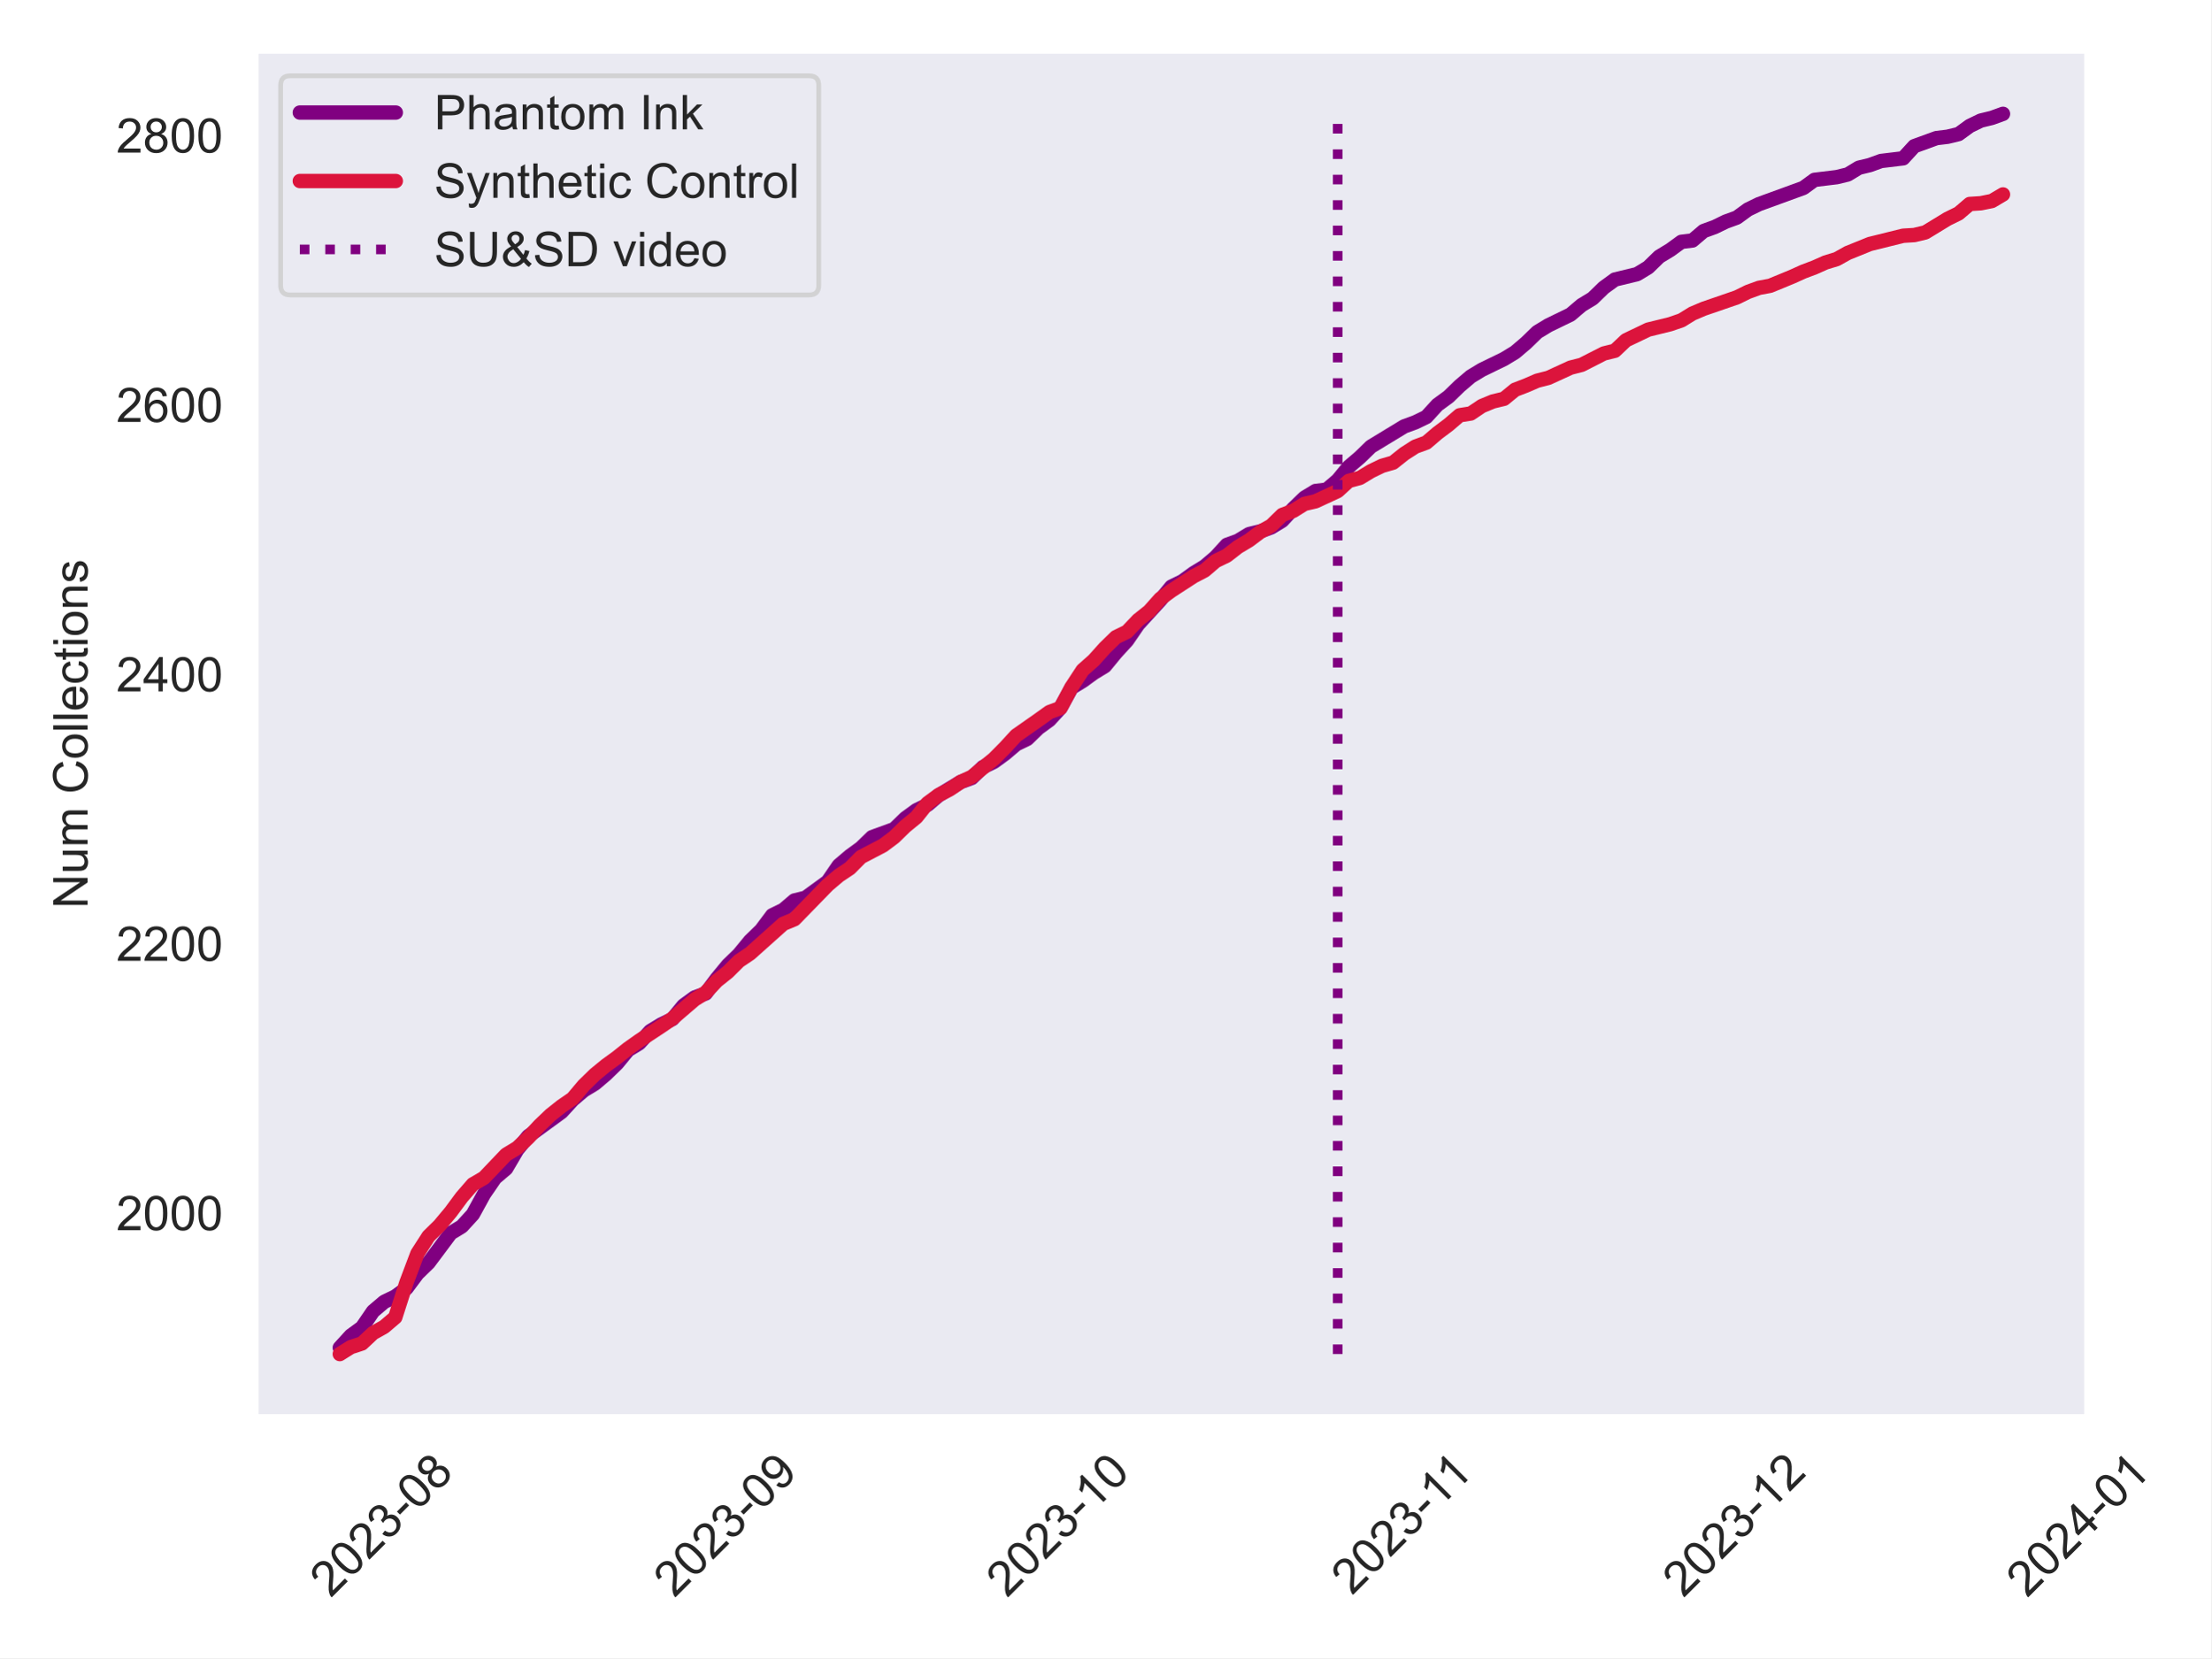
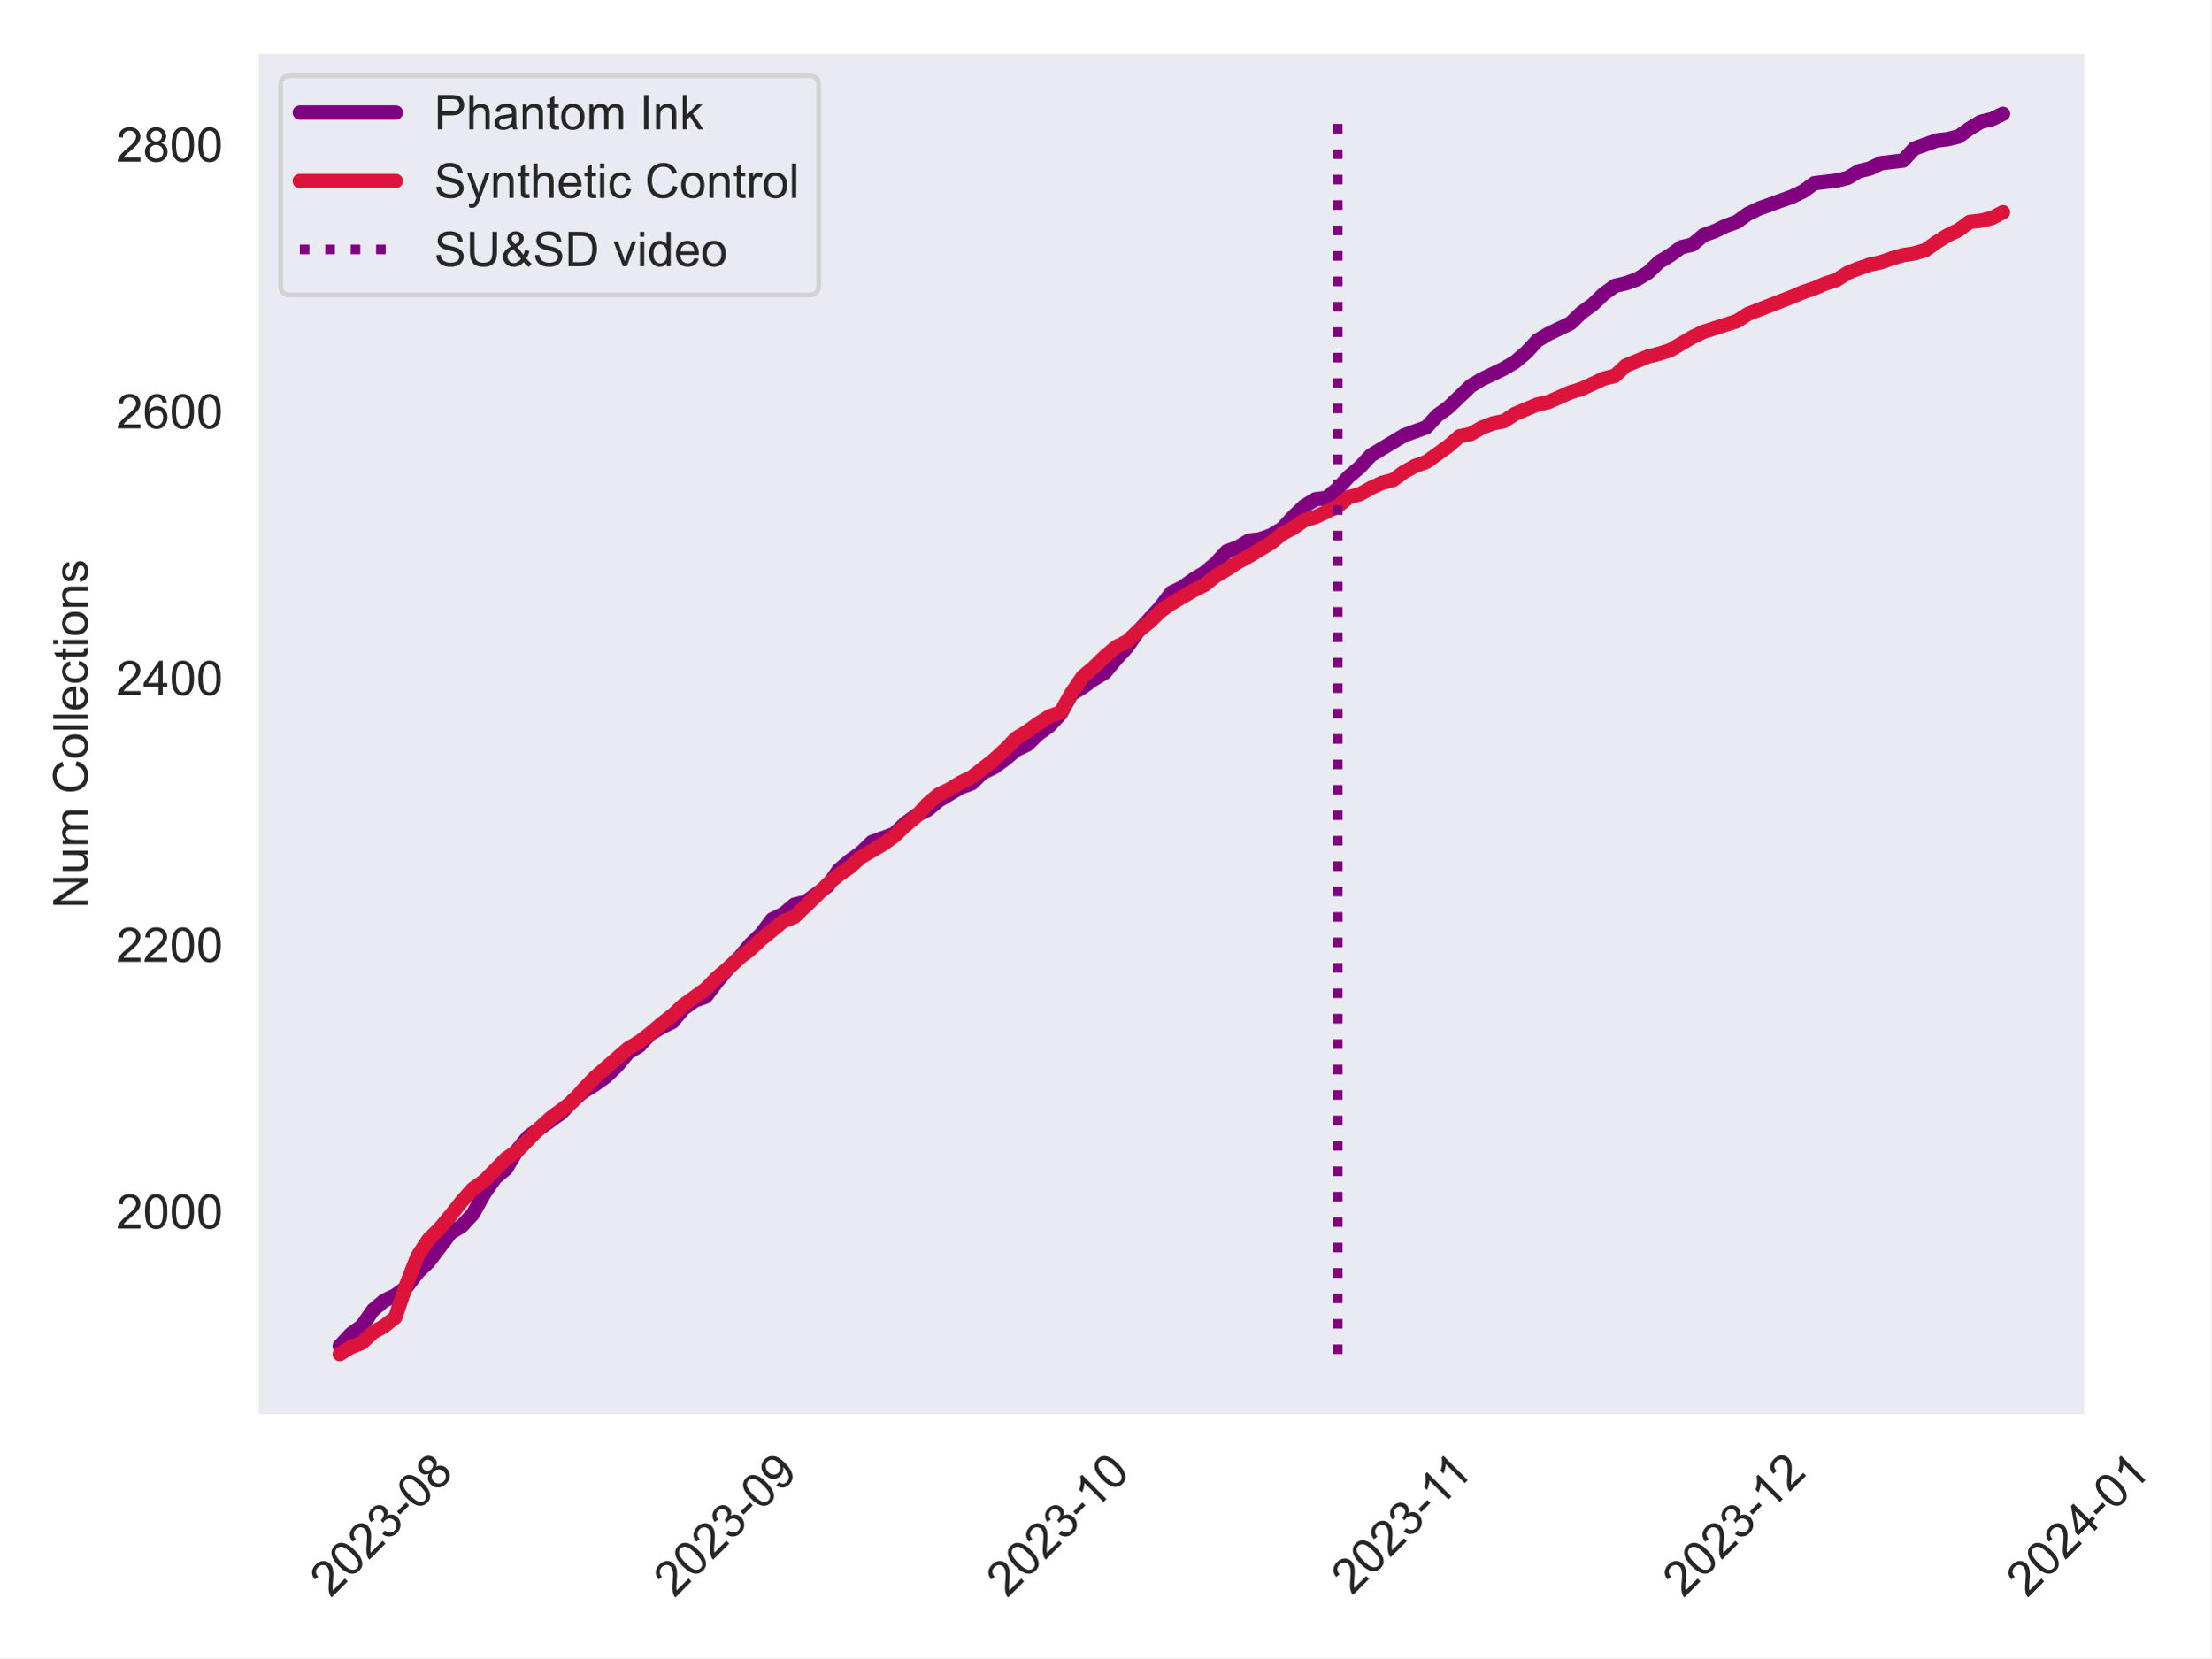
<svg xmlns="http://www.w3.org/2000/svg" xmlns:xlink="http://www.w3.org/1999/xlink" width="460.8pt" height="345.6pt" viewBox="0 0 460.8 345.6" version="1.1">
  <defs>
    <style type="text/css">*{stroke-linejoin: round; stroke-linecap: butt}</style>
  </defs>
  <g id="figure_1">
    <g id="patch_1">
      <path d="M 0 345.6  L 460.8 345.6  L 460.8 0  L 0 0  z " style="fill: #ffffff" />
    </g>
    <g id="axes_1">
      <g id="patch_2">
        <path d="M 53.48 295.153  L 434.759 295.153  L 434.759 10.8  L 53.48 10.8  z " style="fill: #eaeaf2" />
      </g>
      <g id="matplotlib.axis_1">
        <g id="xtick_1">
          <g id="text_1">
            <g style="fill: #262626" transform="translate(68.90819 333.1617) rotate(-45) scale(0.1 -0.1)">
              <defs>
                <path id="ArialMT-32" d="M 3222 541  L 3222 0  L 194 0  Q 188 203 259 391  Q 375 700 629 1000  Q 884 1300 1366 1694  Q 2113 2306 2375 2664  Q 2638 3022 2638 3341  Q 2638 3675 2398 3904  Q 2159 4134 1775 4134  Q 1369 4134 1125 3890  Q 881 3647 878 3216  L 300 3275  Q 359 3922 746 4261  Q 1134 4600 1788 4600  Q 2447 4600 2831 4234  Q 3216 3869 3216 3328  Q 3216 3053 3103 2787  Q 2991 2522 2730 2228  Q 2469 1934 1863 1422  Q 1356 997 1212 845  Q 1069 694 975 541  L 3222 541  z " transform="scale(0.015625)" />
                <path id="ArialMT-30" d="M 266 2259  Q 266 3072 433 3567  Q 600 4063 929 4331  Q 1259 4600 1759 4600  Q 2128 4600 2406 4451  Q 2684 4303 2865 4023  Q 3047 3744 3150 3342  Q 3253 2941 3253 2259  Q 3253 1453 3087 958  Q 2922 463 2592 192  Q 2263 -78 1759 -78  Q 1097 -78 719 397  Q 266 969 266 2259  z M 844 2259  Q 844 1131 1108 757  Q 1372 384 1759 384  Q 2147 384 2411 759  Q 2675 1134 2675 2259  Q 2675 3391 2411 3762  Q 2147 4134 1753 4134  Q 1366 4134 1134 3806  Q 844 3388 844 2259  z " transform="scale(0.015625)" />
                <path id="ArialMT-33" d="M 269 1209  L 831 1284  Q 928 806 1161 595  Q 1394 384 1728 384  Q 2125 384 2398 659  Q 2672 934 2672 1341  Q 2672 1728 2419 1979  Q 2166 2231 1775 2231  Q 1616 2231 1378 2169  L 1441 2663  Q 1497 2656 1531 2656  Q 1891 2656 2178 2843  Q 2466 3031 2466 3422  Q 2466 3731 2256 3934  Q 2047 4138 1716 4138  Q 1388 4138 1169 3931  Q 950 3725 888 3313  L 325 3413  Q 428 3978 793 4289  Q 1159 4600 1703 4600  Q 2078 4600 2393 4439  Q 2709 4278 2876 4000  Q 3044 3722 3044 3409  Q 3044 3113 2884 2869  Q 2725 2625 2413 2481  Q 2819 2388 3044 2092  Q 3269 1797 3269 1353  Q 3269 753 2831 336  Q 2394 -81 1725 -81  Q 1122 -81 723 278  Q 325 638 269 1209  z " transform="scale(0.015625)" />
                <path id="ArialMT-2d" d="M 203 1375  L 203 1941  L 1931 1941  L 1931 1375  L 203 1375  z " transform="scale(0.015625)" />
                <path id="ArialMT-38" d="M 1131 2484  Q 781 2613 612 2850  Q 444 3088 444 3419  Q 444 3919 803 4259  Q 1163 4600 1759 4600  Q 2359 4600 2725 4251  Q 3091 3903 3091 3403  Q 3091 3084 2923 2848  Q 2756 2613 2416 2484  Q 2838 2347 3058 2040  Q 3278 1734 3278 1309  Q 3278 722 2862 322  Q 2447 -78 1769 -78  Q 1091 -78 675 323  Q 259 725 259 1325  Q 259 1772 486 2073  Q 713 2375 1131 2484  z M 1019 3438  Q 1019 3113 1228 2906  Q 1438 2700 1772 2700  Q 2097 2700 2305 2904  Q 2513 3109 2513 3406  Q 2513 3716 2298 3927  Q 2084 4138 1766 4138  Q 1444 4138 1231 3931  Q 1019 3725 1019 3438  z M 838 1322  Q 838 1081 952 856  Q 1066 631 1291 507  Q 1516 384 1775 384  Q 2178 384 2440 643  Q 2703 903 2703 1303  Q 2703 1709 2433 1975  Q 2163 2241 1756 2241  Q 1359 2241 1098 1978  Q 838 1716 838 1322  z " transform="scale(0.015625)" />
              </defs>
              <use xlink:href="#ArialMT-32" />
              <use xlink:href="#ArialMT-30" x="55.615" />
              <use xlink:href="#ArialMT-32" x="111.23" />
              <use xlink:href="#ArialMT-33" x="166.846" />
              <use xlink:href="#ArialMT-2d" x="222.461" />
              <use xlink:href="#ArialMT-30" x="255.762" />
              <use xlink:href="#ArialMT-38" x="311.377" />
            </g>
          </g>
        </g>
        <g id="xtick_2">
          <g id="text_2">
            <g style="fill: #262626" transform="translate(140.5424 333.1617) rotate(-45) scale(0.1 -0.1)">
              <defs>
                <path id="ArialMT-39" d="M 350 1059  L 891 1109  Q 959 728 1153 556  Q 1347 384 1650 384  Q 1909 384 2104 503  Q 2300 622 2425 820  Q 2550 1019 2634 1356  Q 2719 1694 2719 2044  Q 2719 2081 2716 2156  Q 2547 1888 2255 1720  Q 1963 1553 1622 1553  Q 1053 1553 659 1965  Q 266 2378 266 3053  Q 266 3750 677 4175  Q 1088 4600 1706 4600  Q 2153 4600 2523 4359  Q 2894 4119 3086 3673  Q 3278 3228 3278 2384  Q 3278 1506 3087 986  Q 2897 466 2520 194  Q 2144 -78 1638 -78  Q 1100 -78 759 220  Q 419 519 350 1059  z M 2653 3081  Q 2653 3566 2395 3850  Q 2138 4134 1775 4134  Q 1400 4134 1122 3828  Q 844 3522 844 3034  Q 844 2597 1108 2323  Q 1372 2050 1759 2050  Q 2150 2050 2401 2323  Q 2653 2597 2653 3081  z " transform="scale(0.015625)" />
              </defs>
              <use xlink:href="#ArialMT-32" />
              <use xlink:href="#ArialMT-30" x="55.615" />
              <use xlink:href="#ArialMT-32" x="111.23" />
              <use xlink:href="#ArialMT-33" x="166.846" />
              <use xlink:href="#ArialMT-2d" x="222.461" />
              <use xlink:href="#ArialMT-30" x="255.762" />
              <use xlink:href="#ArialMT-39" x="311.377" />
            </g>
          </g>
        </g>
        <g id="xtick_3">
          <g id="text_3">
            <g style="fill: #262626" transform="translate(209.8657 333.1617) rotate(-45) scale(0.1 -0.1)">
              <defs>
                <path id="ArialMT-31" d="M 2384 0  L 1822 0  L 1822 3584  Q 1619 3391 1289 3197  Q 959 3003 697 2906  L 697 3450  Q 1169 3672 1522 3987  Q 1875 4303 2022 4600  L 2384 4600  L 2384 0  z " transform="scale(0.015625)" />
              </defs>
              <use xlink:href="#ArialMT-32" />
              <use xlink:href="#ArialMT-30" x="55.615" />
              <use xlink:href="#ArialMT-32" x="111.23" />
              <use xlink:href="#ArialMT-33" x="166.846" />
              <use xlink:href="#ArialMT-2d" x="222.461" />
              <use xlink:href="#ArialMT-31" x="255.762" />
              <use xlink:href="#ArialMT-30" x="311.377" />
            </g>
          </g>
        </g>
        <g id="xtick_4">
          <g id="text_4">
            <g style="fill: #262626" transform="translate(281.7607 332.6402) rotate(-45) scale(0.1 -0.1)">
              <use xlink:href="#ArialMT-32" />
              <use xlink:href="#ArialMT-30" x="55.615" />
              <use xlink:href="#ArialMT-32" x="111.23" />
              <use xlink:href="#ArialMT-33" x="166.846" />
              <use xlink:href="#ArialMT-2d" x="222.461" />
              <use xlink:href="#ArialMT-31" x="255.762" />
              <use xlink:href="#ArialMT-31" x="304.002" />
            </g>
          </g>
        </g>
        <g id="xtick_5">
          <g id="text_5">
            <g style="fill: #262626" transform="translate(350.8233 333.1617) rotate(-45) scale(0.1 -0.1)">
              <use xlink:href="#ArialMT-32" />
              <use xlink:href="#ArialMT-30" x="55.615" />
              <use xlink:href="#ArialMT-32" x="111.23" />
              <use xlink:href="#ArialMT-33" x="166.846" />
              <use xlink:href="#ArialMT-2d" x="222.461" />
              <use xlink:href="#ArialMT-31" x="255.762" />
              <use xlink:href="#ArialMT-32" x="311.377" />
            </g>
          </g>
        </g>
        <g id="xtick_6">
          <g id="text_6">
            <g style="fill: #262626" transform="translate(422.4575 333.1617) rotate(-45) scale(0.1 -0.1)">
              <defs>
                <path id="ArialMT-34" d="M 2069 0  L 2069 1097  L 81 1097  L 81 1613  L 2172 4581  L 2631 4581  L 2631 1613  L 3250 1613  L 3250 1097  L 2631 1097  L 2631 0  L 2069 0  z M 2069 1613  L 2069 3678  L 634 1613  L 2069 1613  z " transform="scale(0.015625)" />
              </defs>
              <use xlink:href="#ArialMT-32" />
              <use xlink:href="#ArialMT-30" x="55.615" />
              <use xlink:href="#ArialMT-32" x="111.23" />
              <use xlink:href="#ArialMT-34" x="166.846" />
              <use xlink:href="#ArialMT-2d" x="222.461" />
              <use xlink:href="#ArialMT-30" x="255.762" />
              <use xlink:href="#ArialMT-31" x="311.377" />
            </g>
          </g>
        </g>
      </g>
      <g id="matplotlib.axis_2">
        <g id="ytick_1">
          <g id="text_7">
-             <g style="fill: #262626" transform="translate(24.23625 256.4083) scale(0.1 -0.1)">
+             <g style="fill: #262626" transform="translate(24.23625 256.0646) scale(0.1 -0.1)">
              <use xlink:href="#ArialMT-32" />
              <use xlink:href="#ArialMT-30" x="55.615" />
              <use xlink:href="#ArialMT-30" x="111.23" />
              <use xlink:href="#ArialMT-30" x="166.846" />
            </g>
          </g>
        </g>
        <g id="ytick_2">
          <g id="text_8">
-             <g style="fill: #262626" transform="translate(24.23625 200.2553) scale(0.1 -0.1)">
+             <g style="fill: #262626" transform="translate(24.23625 200.4728) scale(0.1 -0.1)">
              <use xlink:href="#ArialMT-32" />
              <use xlink:href="#ArialMT-32" x="55.615" />
              <use xlink:href="#ArialMT-30" x="111.23" />
              <use xlink:href="#ArialMT-30" x="166.846" />
            </g>
          </g>
        </g>
        <g id="ytick_3">
          <g id="text_9">
-             <g style="fill: #262626" transform="translate(24.23625 144.1023) scale(0.1 -0.1)">
+             <g style="fill: #262626" transform="translate(24.23625 144.8809) scale(0.1 -0.1)">
              <use xlink:href="#ArialMT-32" />
              <use xlink:href="#ArialMT-34" x="55.615" />
              <use xlink:href="#ArialMT-30" x="111.23" />
              <use xlink:href="#ArialMT-30" x="166.846" />
            </g>
          </g>
        </g>
        <g id="ytick_4">
          <g id="text_10">
-             <g style="fill: #262626" transform="translate(24.23625 87.94929) scale(0.1 -0.1)">
+             <g style="fill: #262626" transform="translate(24.23625 89.28899) scale(0.1 -0.1)">
              <defs>
                <path id="ArialMT-36" d="M 3184 3459  L 2625 3416  Q 2550 3747 2413 3897  Q 2184 4138 1850 4138  Q 1581 4138 1378 3988  Q 1113 3794 959 3422  Q 806 3050 800 2363  Q 1003 2672 1297 2822  Q 1591 2972 1913 2972  Q 2475 2972 2870 2558  Q 3266 2144 3266 1488  Q 3266 1056 3080 686  Q 2894 316 2569 119  Q 2244 -78 1831 -78  Q 1128 -78 684 439  Q 241 956 241 2144  Q 241 3472 731 4075  Q 1159 4600 1884 4600  Q 2425 4600 2770 4297  Q 3116 3994 3184 3459  z M 888 1484  Q 888 1194 1011 928  Q 1134 663 1356 523  Q 1578 384 1822 384  Q 2178 384 2434 671  Q 2691 959 2691 1453  Q 2691 1928 2437 2201  Q 2184 2475 1800 2475  Q 1419 2475 1153 2201  Q 888 1928 888 1484  z " transform="scale(0.015625)" />
              </defs>
              <use xlink:href="#ArialMT-32" />
              <use xlink:href="#ArialMT-36" x="55.615" />
              <use xlink:href="#ArialMT-30" x="111.23" />
              <use xlink:href="#ArialMT-30" x="166.846" />
            </g>
          </g>
        </g>
        <g id="ytick_5">
          <g id="text_11">
-             <g style="fill: #262626" transform="translate(24.23625 31.79628) scale(0.1 -0.1)">
+             <g style="fill: #262626" transform="translate(24.23625 33.6971) scale(0.1 -0.1)">
              <use xlink:href="#ArialMT-32" />
              <use xlink:href="#ArialMT-38" x="55.615" />
              <use xlink:href="#ArialMT-30" x="111.23" />
              <use xlink:href="#ArialMT-30" x="166.846" />
            </g>
          </g>
        </g>
        <g id="text_12">
          <g style="fill: #262626" transform="translate(18.24875 189.3764) rotate(-90) scale(0.1 -0.1)">
            <defs>
              <path id="ArialMT-4e" d="M 488 0  L 488 4581  L 1109 4581  L 3516 984  L 3516 4581  L 4097 4581  L 4097 0  L 3475 0  L 1069 3600  L 1069 0  L 488 0  z " transform="scale(0.015625)" />
              <path id="ArialMT-75" d="M 2597 0  L 2597 488  Q 2209 -75 1544 -75  Q 1250 -75 995 37  Q 741 150 617 320  Q 494 491 444 738  Q 409 903 409 1263  L 409 3319  L 972 3319  L 972 1478  Q 972 1038 1006 884  Q 1059 663 1231 536  Q 1403 409 1656 409  Q 1909 409 2131 539  Q 2353 669 2445 892  Q 2538 1116 2538 1541  L 2538 3319  L 3100 3319  L 3100 0  L 2597 0  z " transform="scale(0.015625)" />
              <path id="ArialMT-6d" d="M 422 0  L 422 3319  L 925 3319  L 925 2853  Q 1081 3097 1340 3245  Q 1600 3394 1931 3394  Q 2300 3394 2536 3241  Q 2772 3088 2869 2813  Q 3263 3394 3894 3394  Q 4388 3394 4653 3120  Q 4919 2847 4919 2278  L 4919 0  L 4359 0  L 4359 2091  Q 4359 2428 4304 2576  Q 4250 2725 4106 2815  Q 3963 2906 3769 2906  Q 3419 2906 3187 2673  Q 2956 2441 2956 1928  L 2956 0  L 2394 0  L 2394 2156  Q 2394 2531 2256 2718  Q 2119 2906 1806 2906  Q 1569 2906 1367 2781  Q 1166 2656 1075 2415  Q 984 2175 984 1722  L 984 0  L 422 0  z " transform="scale(0.015625)" />
              <path id="ArialMT-20" transform="scale(0.015625)" />
              <path id="ArialMT-43" d="M 3763 1606  L 4369 1453  Q 4178 706 3683 314  Q 3188 -78 2472 -78  Q 1731 -78 1267 223  Q 803 525 561 1097  Q 319 1669 319 2325  Q 319 3041 592 3573  Q 866 4106 1370 4382  Q 1875 4659 2481 4659  Q 3169 4659 3637 4309  Q 4106 3959 4291 3325  L 3694 3184  Q 3534 3684 3231 3912  Q 2928 4141 2469 4141  Q 1941 4141 1586 3887  Q 1231 3634 1087 3207  Q 944 2781 944 2328  Q 944 1744 1114 1308  Q 1284 872 1643 656  Q 2003 441 2422 441  Q 2931 441 3284 734  Q 3638 1028 3763 1606  z " transform="scale(0.015625)" />
              <path id="ArialMT-6f" d="M 213 1659  Q 213 2581 725 3025  Q 1153 3394 1769 3394  Q 2453 3394 2887 2945  Q 3322 2497 3322 1706  Q 3322 1066 3130 698  Q 2938 331 2570 128  Q 2203 -75 1769 -75  Q 1072 -75 642 372  Q 213 819 213 1659  z M 791 1659  Q 791 1022 1069 705  Q 1347 388 1769 388  Q 2188 388 2466 706  Q 2744 1025 2744 1678  Q 2744 2294 2464 2611  Q 2184 2928 1769 2928  Q 1347 2928 1069 2612  Q 791 2297 791 1659  z " transform="scale(0.015625)" />
              <path id="ArialMT-6c" d="M 409 0  L 409 4581  L 972 4581  L 972 0  L 409 0  z " transform="scale(0.015625)" />
              <path id="ArialMT-65" d="M 2694 1069  L 3275 997  Q 3138 488 2766 206  Q 2394 -75 1816 -75  Q 1088 -75 661 373  Q 234 822 234 1631  Q 234 2469 665 2931  Q 1097 3394 1784 3394  Q 2450 3394 2872 2941  Q 3294 2488 3294 1666  Q 3294 1616 3291 1516  L 816 1516  Q 847 969 1125 678  Q 1403 388 1819 388  Q 2128 388 2347 550  Q 2566 713 2694 1069  z M 847 1978  L 2700 1978  Q 2663 2397 2488 2606  Q 2219 2931 1791 2931  Q 1403 2931 1139 2672  Q 875 2413 847 1978  z " transform="scale(0.015625)" />
              <path id="ArialMT-63" d="M 2588 1216  L 3141 1144  Q 3050 572 2676 248  Q 2303 -75 1759 -75  Q 1078 -75 664 370  Q 250 816 250 1647  Q 250 2184 428 2587  Q 606 2991 970 3192  Q 1334 3394 1763 3394  Q 2303 3394 2647 3120  Q 2991 2847 3088 2344  L 2541 2259  Q 2463 2594 2264 2762  Q 2066 2931 1784 2931  Q 1359 2931 1093 2626  Q 828 2322 828 1663  Q 828 994 1084 691  Q 1341 388 1753 388  Q 2084 388 2306 591  Q 2528 794 2588 1216  z " transform="scale(0.015625)" />
              <path id="ArialMT-74" d="M 1650 503  L 1731 6  Q 1494 -44 1306 -44  Q 1000 -44 831 53  Q 663 150 594 308  Q 525 466 525 972  L 525 2881  L 113 2881  L 113 3319  L 525 3319  L 525 4141  L 1084 4478  L 1084 3319  L 1650 3319  L 1650 2881  L 1084 2881  L 1084 941  Q 1084 700 1114 631  Q 1144 563 1211 522  Q 1278 481 1403 481  Q 1497 481 1650 503  z " transform="scale(0.015625)" />
              <path id="ArialMT-69" d="M 425 3934  L 425 4581  L 988 4581  L 988 3934  L 425 3934  z M 425 0  L 425 3319  L 988 3319  L 988 0  L 425 0  z " transform="scale(0.015625)" />
              <path id="ArialMT-6e" d="M 422 0  L 422 3319  L 928 3319  L 928 2847  Q 1294 3394 1984 3394  Q 2284 3394 2536 3286  Q 2788 3178 2913 3003  Q 3038 2828 3088 2588  Q 3119 2431 3119 2041  L 3119 0  L 2556 0  L 2556 2019  Q 2556 2363 2490 2533  Q 2425 2703 2258 2804  Q 2091 2906 1866 2906  Q 1506 2906 1245 2678  Q 984 2450 984 1813  L 984 0  L 422 0  z " transform="scale(0.015625)" />
              <path id="ArialMT-73" d="M 197 991  L 753 1078  Q 800 744 1014 566  Q 1228 388 1613 388  Q 2000 388 2187 545  Q 2375 703 2375 916  Q 2375 1106 2209 1216  Q 2094 1291 1634 1406  Q 1016 1563 777 1677  Q 538 1791 414 1992  Q 291 2194 291 2438  Q 291 2659 392 2848  Q 494 3038 669 3163  Q 800 3259 1026 3326  Q 1253 3394 1513 3394  Q 1903 3394 2198 3281  Q 2494 3169 2634 2976  Q 2775 2784 2828 2463  L 2278 2388  Q 2241 2644 2061 2787  Q 1881 2931 1553 2931  Q 1166 2931 1000 2803  Q 834 2675 834 2503  Q 834 2394 903 2306  Q 972 2216 1119 2156  Q 1203 2125 1616 2013  Q 2213 1853 2448 1751  Q 2684 1650 2818 1456  Q 2953 1263 2953 975  Q 2953 694 2789 445  Q 2625 197 2315 61  Q 2006 -75 1616 -75  Q 969 -75 630 194  Q 291 463 197 991  z " transform="scale(0.015625)" />
            </defs>
            <use xlink:href="#ArialMT-4e" />
            <use xlink:href="#ArialMT-75" x="72.217" />
            <use xlink:href="#ArialMT-6d" x="127.832" />
            <use xlink:href="#ArialMT-20" x="211.133" />
            <use xlink:href="#ArialMT-43" x="238.916" />
            <use xlink:href="#ArialMT-6f" x="311.133" />
            <use xlink:href="#ArialMT-6c" x="366.748" />
            <use xlink:href="#ArialMT-6c" x="388.965" />
            <use xlink:href="#ArialMT-65" x="411.182" />
            <use xlink:href="#ArialMT-63" x="466.797" />
            <use xlink:href="#ArialMT-74" x="516.797" />
            <use xlink:href="#ArialMT-69" x="544.58" />
            <use xlink:href="#ArialMT-6f" x="566.797" />
            <use xlink:href="#ArialMT-6e" x="622.412" />
            <use xlink:href="#ArialMT-73" x="678.027" />
          </g>
        </g>
      </g>
      <g id="PolyCollection_1" />
      <g id="PolyCollection_2" />
      <g id="line2d_1">
-         <path d="M 70.811 280.906  L 73.122 278.379  L 75.432 276.694  L 77.743 273.325  L 80.054 271.36  L 82.365 270.237  L 84.676 268.552  L 86.986 265.464  L 89.297 263.218  L 93.919 257.041  L 96.229 255.637  L 98.54 253.11  L 100.851 248.899  L 103.162 245.53  L 105.473 243.564  L 107.783 239.633  L 110.094 236.826  L 117.026 231.772  L 119.337 229.245  L 121.648 227.28  L 123.959 225.876  L 126.27 223.911  L 128.58 221.665  L 130.891 218.857  L 133.202 217.453  L 135.513 214.926  L 137.823 213.522  L 140.134 212.399  L 142.445 209.592  L 144.756 207.907  L 147.067 207.065  L 149.377 203.976  L 151.688 201.169  L 153.999 198.923  L 156.31 196.115  L 158.62 193.869  L 160.931 190.78  L 163.242 189.657  L 165.553 187.692  L 167.864 187.13  L 172.485 183.761  L 174.796 180.392  L 177.107 178.427  L 179.417 176.742  L 181.728 174.496  L 186.35 172.811  L 188.661 170.565  L 190.971 168.881  L 193.282 167.758  L 195.593 165.792  L 200.214 162.985  L 202.525 162.142  L 204.836 159.896  L 207.147 158.773  L 209.458 157.089  L 211.768 155.123  L 214.079 154  L 216.39 151.754  L 218.701 150.069  L 221.012 147.543  L 223.322 143.331  L 225.633 141.927  L 227.944 140.243  L 230.255 138.839  L 232.565 136.031  L 234.876 133.504  L 237.187 130.135  L 241.809 125.081  L 244.119 122.274  L 246.43 121.151  L 248.741 119.466  L 251.052 118.062  L 253.362 116.097  L 255.673 113.57  L 257.984 112.728  L 260.295 111.324  L 262.606 110.762  L 264.916 109.92  L 267.227 108.516  L 269.538 105.989  L 271.849 103.743  L 274.159 102.339  L 276.47 102.059  L 278.781 100.093  L 281.092 97.286  L 283.403 95.32  L 285.713 93.074  L 292.646 88.863  L 294.956 88.02  L 297.267 86.897  L 299.578 84.37  L 301.889 82.686  L 304.2 80.44  L 306.51 78.474  L 308.821 77.07  L 313.443 74.824  L 315.753 73.421  L 318.064 71.455  L 320.375 69.209  L 322.686 67.805  L 327.307 65.559  L 329.618 63.594  L 331.929 62.19  L 334.24 59.944  L 336.55 58.259  L 341.172 57.136  L 343.483 55.732  L 345.794 53.486  L 348.104 52.082  L 350.415 50.398  L 352.726 50.117  L 355.037 48.152  L 357.348 47.309  L 359.658 46.186  L 361.969 45.344  L 364.28 43.659  L 366.591 42.536  L 375.834 39.167  L 378.145 37.483  L 382.766 36.921  L 385.077 36.36  L 387.388 34.956  L 389.698 34.394  L 392.009 33.552  L 396.631 32.99  L 398.942 30.463  L 403.563 28.779  L 405.874 28.498  L 408.185 27.937  L 410.495 26.252  L 412.806 25.129  L 415.117 24.567  L 417.428 23.725  L 417.428 23.725  " clip-path="url(#p807fd50a7f)" style="fill: none; stroke: #800080; stroke-width: 3; stroke-linecap: round" />
+         <path d="M 70.811 280.56  L 73.122 278.058  L 75.432 276.39  L 77.743 273.055  L 80.054 271.109  L 82.365 269.997  L 84.676 268.329  L 86.986 265.272  L 89.297 263.048  L 93.919 256.933  L 96.229 255.543  L 98.54 253.042  L 100.851 248.872  L 103.162 245.537  L 105.473 243.591  L 107.783 239.7  L 110.094 236.92  L 117.026 231.917  L 119.337 229.415  L 121.648 227.469  L 123.959 226.08  L 126.27 224.412  L 128.58 222.188  L 130.891 219.409  L 133.202 218.019  L 135.513 215.517  L 137.823 214.127  L 140.134 213.015  L 142.445 210.236  L 144.756 208.568  L 147.067 207.734  L 149.377 204.677  L 151.688 201.897  L 153.999 199.673  L 156.31 196.894  L 158.62 194.67  L 160.931 191.613  L 163.242 190.501  L 165.553 188.555  L 167.864 187.999  L 172.485 184.664  L 174.796 181.328  L 177.107 179.382  L 179.417 177.715  L 181.728 175.491  L 186.35 173.823  L 188.661 171.6  L 190.971 169.932  L 193.282 168.82  L 195.593 166.874  L 200.214 164.095  L 202.525 163.261  L 204.836 161.037  L 207.147 159.925  L 209.458 158.257  L 211.768 156.312  L 214.079 155.2  L 216.39 152.976  L 218.701 151.309  L 221.012 148.807  L 223.322 144.637  L 225.633 143.248  L 227.944 141.58  L 230.255 140.19  L 232.565 137.411  L 234.876 134.909  L 237.187 131.573  L 241.809 126.57  L 244.119 123.513  L 246.43 122.401  L 248.741 120.733  L 251.052 119.343  L 253.362 117.397  L 255.673 114.896  L 257.984 114.062  L 260.295 112.672  L 262.606 112.394  L 264.916 111.56  L 267.227 110.171  L 269.538 107.669  L 271.849 105.445  L 274.159 104.055  L 276.47 103.777  L 278.781 101.832  L 281.092 99.33  L 283.403 97.384  L 285.713 94.883  L 292.646 90.713  L 297.267 89.046  L 299.578 86.544  L 301.889 84.876  L 306.51 80.429  L 308.821 79.039  L 313.443 76.815  L 315.753 75.426  L 318.064 73.48  L 320.375 70.978  L 322.686 69.588  L 327.307 67.365  L 329.618 65.141  L 331.929 63.473  L 334.24 61.25  L 336.55 59.582  L 338.861 59.026  L 341.172 58.192  L 343.483 56.802  L 345.794 54.579  L 348.104 53.189  L 350.415 51.521  L 352.726 50.965  L 355.037 49.019  L 357.348 48.186  L 359.658 47.074  L 361.969 46.24  L 364.28 44.572  L 366.591 43.46  L 373.523 40.959  L 375.834 39.847  L 378.145 38.179  L 382.766 37.623  L 385.077 37.067  L 387.388 35.677  L 389.698 35.121  L 392.009 34.01  L 396.631 33.454  L 398.942 30.952  L 403.563 29.284  L 405.874 29.006  L 408.185 28.45  L 410.495 26.783  L 412.806 25.393  L 415.117 24.837  L 417.428 23.725  L 417.428 23.725  " clip-path="url(#pf12091f2d0)" style="fill: none; stroke: #800080; stroke-width: 3; stroke-linecap: round" />
      </g>
      <g id="line2d_2">
-         <path d="M 70.811 282.228  L 73.122 280.781  L 75.432 280.023  L 77.743 277.855  L 80.054 276.555  L 82.365 274.583  L 84.676 267.386  L 86.986 261.275  L 89.297 257.682  L 91.608 255.41  L 93.919 252.641  L 96.229 249.52  L 98.54 246.856  L 100.851 245.512  L 105.473 240.666  L 107.783 239.267  L 110.094 237.128  L 112.405 234.623  L 114.716 232.409  L 117.026 230.572  L 119.337 228.984  L 121.648 226.236  L 123.959 223.983  L 126.27 222.087  L 128.58 220.41  L 130.891 218.563  L 133.202 216.926  L 137.823 213.884  L 140.134 212.293  L 144.756 208.326  L 147.067 206.889  L 149.377 204.441  L 151.688 202.601  L 153.999 200.298  L 156.31 198.744  L 163.242 192.544  L 165.553 191.597  L 172.485 184.471  L 174.796 182.516  L 177.107 180.969  L 179.417 178.632  L 184.039 176.215  L 186.35 174.482  L 188.661 172.223  L 190.971 170.337  L 193.282 167.432  L 195.593 165.724  L 197.904 164.537  L 200.214 162.976  L 202.525 161.922  L 207.147 158.163  L 209.458 155.828  L 211.768 153.31  L 216.39 150.076  L 218.701 148.418  L 221.012 147.564  L 223.322 143.202  L 225.633 139.675  L 227.944 137.627  L 230.255 135.05  L 232.565 132.797  L 234.876 131.675  L 237.187 129.239  L 239.498 127.404  L 241.809 124.806  L 244.119 123.109  L 248.741 120.111  L 251.052 118.903  L 253.362 116.922  L 255.673 115.803  L 257.984 114.006  L 260.295 112.626  L 262.606 110.89  L 264.916 109.577  L 267.227 107.323  L 269.538 106.464  L 271.849 105.019  L 274.159 104.481  L 278.781 102.344  L 281.092 100.223  L 283.403 99.61  L 285.713 98.207  L 288.024 97.088  L 290.335 96.417  L 292.646 94.578  L 294.956 93.093  L 297.267 92.243  L 299.578 90.268  L 301.889 88.532  L 304.2 86.548  L 306.51 86.18  L 308.821 84.628  L 311.132 83.671  L 313.443 83.116  L 315.753 81.228  L 318.064 80.343  L 320.375 79.34  L 322.686 78.75  L 327.307 76.628  L 329.618 76.034  L 334.24 73.677  L 336.55 73.102  L 338.861 70.914  L 343.483 68.702  L 348.104 67.562  L 350.415 66.764  L 352.726 65.341  L 355.037 64.36  L 361.969 61.972  L 364.28 60.838  L 366.591 59.989  L 368.901 59.56  L 373.523 57.654  L 375.834 56.607  L 378.145 55.737  L 380.455 54.706  L 382.766 54.001  L 385.077 52.713  L 389.698 50.845  L 396.631 49.127  L 398.942 48.987  L 401.252 48.434  L 405.874 45.612  L 408.185 44.478  L 410.495 42.512  L 412.806 42.361  L 415.117 41.89  L 417.428 40.522  L 417.428 40.522  " clip-path="url(#p807fd50a7f)" style="fill: none; stroke: #dc143c; stroke-width: 3; stroke-linecap: round" />
+         <path d="M 70.811 282.228  L 73.122 280.8  L 75.432 279.889  L 77.743 277.733  L 80.054 276.41  L 82.365 274.602  L 84.676 267.782  L 86.986 261.86  L 89.297 258.35  L 91.608 256.071  L 93.919 253.324  L 96.229 250.399  L 98.54 247.791  L 100.851 246.195  L 105.473 241.488  L 107.783 239.917  L 112.405 235.156  L 114.716 233.041  L 119.337 229.601  L 121.648 226.964  L 123.959 224.568  L 130.891 218.539  L 133.202 217.168  L 135.513 215.394  L 137.823 213.431  L 140.134 211.616  L 142.445 209.484  L 147.067 206.157  L 149.377 203.778  L 151.688 201.846  L 153.999 199.733  L 156.31 197.956  L 158.62 195.79  L 163.242 192.005  L 165.553 191.101  L 170.174 186.664  L 172.485 184.27  L 174.796 182.366  L 177.107 180.775  L 179.417 178.668  L 184.039 175.972  L 186.35 174.286  L 188.661 172.065  L 190.971 170.155  L 193.282 167.557  L 195.593 165.611  L 197.904 164.501  L 200.214 163.083  L 202.525 161.98  L 207.147 158.357  L 209.458 156.214  L 211.768 153.85  L 214.079 152.444  L 216.39 150.785  L 218.701 149.321  L 221.012 148.492  L 223.322 144.425  L 225.633 141.026  L 227.944 139.08  L 230.255 136.837  L 232.565 134.861  L 234.876 133.697  L 237.187 131.523  L 239.498 129.705  L 241.809 127.445  L 244.119 125.777  L 248.741 123.069  L 251.052 121.909  L 253.362 120.044  L 255.673 118.7  L 257.984 117.17  L 260.295 115.929  L 264.916 113.139  L 267.227 111.276  L 269.538 110.036  L 271.849 108.422  L 274.159 107.749  L 278.781 105.533  L 281.092 103.62  L 283.403 102.993  L 285.713 101.701  L 288.024 100.639  L 290.335 100.04  L 292.646 98.348  L 294.956 97.092  L 297.267 96.269  L 301.889 92.955  L 304.2 90.924  L 306.51 90.449  L 308.821 89.121  L 311.132 88.232  L 313.443 87.763  L 315.753 86.25  L 320.375 84.306  L 322.686 83.796  L 327.307 81.756  L 329.618 81.057  L 334.24 78.898  L 336.55 78.331  L 338.861 76.169  L 343.483 74.289  L 345.794 73.715  L 348.104 72.965  L 352.726 70.255  L 355.037 69.143  L 361.969 66.932  L 364.28 65.436  L 373.523 61.835  L 375.834 60.854  L 378.145 60.08  L 380.455 59.085  L 382.766 58.333  L 385.077 56.858  L 387.388 55.94  L 389.698 55.151  L 392.009 54.657  L 394.32 53.835  L 396.631 53.169  L 398.942 52.815  L 401.252 52.136  L 403.563 50.489  L 405.874 49.047  L 408.185 47.948  L 410.495 46.243  L 412.806 45.993  L 415.117 45.444  L 417.428 44.234  L 417.428 44.234  " clip-path="url(#pf12091f2d0)" style="fill: none; stroke: #dc143c; stroke-width: 3; stroke-linecap: round" />
      </g>
      <g id="LineCollection_1">
-         <path d="M 278.781 282.228  L 278.781 23.725  " clip-path="url(#p807fd50a7f)" style="fill: none; stroke-dasharray: 2,3.3; stroke-dashoffset: 0; stroke: #800080; stroke-width: 2" />
+         <path d="M 278.781 282.228  L 278.781 23.725  " clip-path="url(#pf12091f2d0)" style="fill: none; stroke-dasharray: 2,3.3; stroke-dashoffset: 0; stroke: #800080; stroke-width: 2" />
      </g>
      <g id="patch_3">
        <path d="M 53.48 295.153  L 53.48 10.8  " style="fill: none; stroke: #ffffff; stroke-width: 0.8; stroke-linejoin: miter; stroke-linecap: square" />
      </g>
      <g id="patch_4">
        <path d="M 434.759 295.153  L 434.759 10.8  " style="fill: none; stroke: #ffffff; stroke-width: 0.8; stroke-linejoin: miter; stroke-linecap: square" />
      </g>
      <g id="patch_5">
        <path d="M 53.48 295.153  L 434.759 295.153  " style="fill: none; stroke: #ffffff; stroke-width: 0.8; stroke-linejoin: miter; stroke-linecap: square" />
      </g>
      <g id="patch_6">
        <path d="M 53.48 10.8  L 434.759 10.8  " style="fill: none; stroke: #ffffff; stroke-width: 0.8; stroke-linejoin: miter; stroke-linecap: square" />
      </g>
      <g id="legend_1">
        <g id="patch_7">
          <path d="M 60.48 61.475  L 168.624 61.475  Q 170.624 61.475 170.624 59.475  L 170.624 17.8  Q 170.624 15.8 168.624 15.8  L 60.48 15.8  Q 58.48 15.8 58.48 17.8  L 58.48 59.475  Q 58.48 61.475 60.48 61.475  z " style="fill: #eaeaf2; opacity: 0.8; stroke: #cccccc; stroke-linejoin: miter" />
        </g>
        <g id="line2d_3">
          <path d="M 62.48 23.458  L 72.48 23.458  L 82.48 23.458  " style="fill: none; stroke: #800080; stroke-width: 3; stroke-linecap: round" />
        </g>
        <g id="text_13">
          <g style="fill: #262626" transform="translate(90.48 26.95781) scale(0.1 -0.1)">
            <defs>
              <path id="ArialMT-50" d="M 494 0  L 494 4581  L 2222 4581  Q 2678 4581 2919 4538  Q 3256 4481 3484 4323  Q 3713 4166 3852 3881  Q 3991 3597 3991 3256  Q 3991 2672 3619 2267  Q 3247 1863 2275 1863  L 1100 1863  L 1100 0  L 494 0  z M 1100 2403  L 2284 2403  Q 2872 2403 3119 2622  Q 3366 2841 3366 3238  Q 3366 3525 3220 3729  Q 3075 3934 2838 4000  Q 2684 4041 2272 4041  L 1100 4041  L 1100 2403  z " transform="scale(0.015625)" />
              <path id="ArialMT-68" d="M 422 0  L 422 4581  L 984 4581  L 984 2938  Q 1378 3394 1978 3394  Q 2347 3394 2619 3248  Q 2891 3103 3008 2847  Q 3125 2591 3125 2103  L 3125 0  L 2563 0  L 2563 2103  Q 2563 2525 2380 2717  Q 2197 2909 1863 2909  Q 1613 2909 1392 2779  Q 1172 2650 1078 2428  Q 984 2206 984 1816  L 984 0  L 422 0  z " transform="scale(0.015625)" />
              <path id="ArialMT-61" d="M 2588 409  Q 2275 144 1986 34  Q 1697 -75 1366 -75  Q 819 -75 525 192  Q 231 459 231 875  Q 231 1119 342 1320  Q 453 1522 633 1644  Q 813 1766 1038 1828  Q 1203 1872 1538 1913  Q 2219 1994 2541 2106  Q 2544 2222 2544 2253  Q 2544 2597 2384 2738  Q 2169 2928 1744 2928  Q 1347 2928 1158 2789  Q 969 2650 878 2297  L 328 2372  Q 403 2725 575 2942  Q 747 3159 1072 3276  Q 1397 3394 1825 3394  Q 2250 3394 2515 3294  Q 2781 3194 2906 3042  Q 3031 2891 3081 2659  Q 3109 2516 3109 2141  L 3109 1391  Q 3109 606 3145 398  Q 3181 191 3288 0  L 2700 0  Q 2613 175 2588 409  z M 2541 1666  Q 2234 1541 1622 1453  Q 1275 1403 1131 1340  Q 988 1278 909 1158  Q 831 1038 831 891  Q 831 666 1001 516  Q 1172 366 1500 366  Q 1825 366 2078 508  Q 2331 650 2450 897  Q 2541 1088 2541 1459  L 2541 1666  z " transform="scale(0.015625)" />
              <path id="ArialMT-49" d="M 597 0  L 597 4581  L 1203 4581  L 1203 0  L 597 0  z " transform="scale(0.015625)" />
              <path id="ArialMT-6b" d="M 425 0  L 425 4581  L 988 4581  L 988 1969  L 2319 3319  L 3047 3319  L 1778 2088  L 3175 0  L 2481 0  L 1384 1697  L 988 1316  L 988 0  L 425 0  z " transform="scale(0.015625)" />
            </defs>
            <use xlink:href="#ArialMT-50" />
            <use xlink:href="#ArialMT-68" x="66.699" />
            <use xlink:href="#ArialMT-61" x="122.314" />
            <use xlink:href="#ArialMT-6e" x="177.93" />
            <use xlink:href="#ArialMT-74" x="233.545" />
            <use xlink:href="#ArialMT-6f" x="261.328" />
            <use xlink:href="#ArialMT-6d" x="316.943" />
            <use xlink:href="#ArialMT-20" x="400.244" />
            <use xlink:href="#ArialMT-49" x="428.027" />
            <use xlink:href="#ArialMT-6e" x="455.811" />
            <use xlink:href="#ArialMT-6b" x="511.426" />
          </g>
        </g>
        <g id="line2d_4">
          <path d="M 62.48 37.725  L 72.48 37.725  L 82.48 37.725  " style="fill: none; stroke: #dc143c; stroke-width: 3; stroke-linecap: round" />
        </g>
        <g id="text_14">
          <g style="fill: #262626" transform="translate(90.48 41.225) scale(0.1 -0.1)">
            <defs>
              <path id="ArialMT-53" d="M 288 1472  L 859 1522  Q 900 1178 1048 958  Q 1197 738 1509 602  Q 1822 466 2213 466  Q 2559 466 2825 569  Q 3091 672 3220 851  Q 3350 1031 3350 1244  Q 3350 1459 3225 1620  Q 3100 1781 2813 1891  Q 2628 1963 1997 2114  Q 1366 2266 1113 2400  Q 784 2572 623 2826  Q 463 3081 463 3397  Q 463 3744 659 4045  Q 856 4347 1234 4503  Q 1613 4659 2075 4659  Q 2584 4659 2973 4495  Q 3363 4331 3572 4012  Q 3781 3694 3797 3291  L 3216 3247  Q 3169 3681 2898 3903  Q 2628 4125 2100 4125  Q 1550 4125 1298 3923  Q 1047 3722 1047 3438  Q 1047 3191 1225 3031  Q 1400 2872 2139 2705  Q 2878 2538 3153 2413  Q 3553 2228 3743 1945  Q 3934 1663 3934 1294  Q 3934 928 3725 604  Q 3516 281 3123 101  Q 2731 -78 2241 -78  Q 1619 -78 1198 103  Q 778 284 539 648  Q 300 1013 288 1472  z " transform="scale(0.015625)" />
              <path id="ArialMT-79" d="M 397 -1278  L 334 -750  Q 519 -800 656 -800  Q 844 -800 956 -737  Q 1069 -675 1141 -563  Q 1194 -478 1313 -144  Q 1328 -97 1363 -6  L 103 3319  L 709 3319  L 1400 1397  Q 1534 1031 1641 628  Q 1738 1016 1872 1384  L 2581 3319  L 3144 3319  L 1881 -56  Q 1678 -603 1566 -809  Q 1416 -1088 1222 -1217  Q 1028 -1347 759 -1347  Q 597 -1347 397 -1278  z " transform="scale(0.015625)" />
              <path id="ArialMT-72" d="M 416 0  L 416 3319  L 922 3319  L 922 2816  Q 1116 3169 1280 3281  Q 1444 3394 1641 3394  Q 1925 3394 2219 3213  L 2025 2691  Q 1819 2813 1613 2813  Q 1428 2813 1281 2702  Q 1134 2591 1072 2394  Q 978 2094 978 1738  L 978 0  L 416 0  z " transform="scale(0.015625)" />
            </defs>
            <use xlink:href="#ArialMT-53" />
            <use xlink:href="#ArialMT-79" x="66.699" />
            <use xlink:href="#ArialMT-6e" x="116.699" />
            <use xlink:href="#ArialMT-74" x="172.314" />
            <use xlink:href="#ArialMT-68" x="200.098" />
            <use xlink:href="#ArialMT-65" x="255.713" />
            <use xlink:href="#ArialMT-74" x="311.328" />
            <use xlink:href="#ArialMT-69" x="339.111" />
            <use xlink:href="#ArialMT-63" x="361.328" />
            <use xlink:href="#ArialMT-20" x="411.328" />
            <use xlink:href="#ArialMT-43" x="439.111" />
            <use xlink:href="#ArialMT-6f" x="511.328" />
            <use xlink:href="#ArialMT-6e" x="566.943" />
            <use xlink:href="#ArialMT-74" x="622.559" />
            <use xlink:href="#ArialMT-72" x="650.342" />
            <use xlink:href="#ArialMT-6f" x="683.643" />
            <use xlink:href="#ArialMT-6c" x="739.258" />
          </g>
        </g>
        <g id="line2d_5">
          <path d="M 62.48 51.987  L 82.48 51.987  " style="fill: none; stroke-dasharray: 2,3.3; stroke-dashoffset: 0; stroke: #800080; stroke-width: 2" />
        </g>
        <g id="text_15">
          <g style="fill: #262626" transform="translate(90.48 55.4875) scale(0.1 -0.1)">
            <defs>
              <path id="ArialMT-55" d="M 3500 4581  L 4106 4581  L 4106 1934  Q 4106 1244 3950 837  Q 3794 431 3386 176  Q 2978 -78 2316 -78  Q 1672 -78 1262 144  Q 853 366 678 786  Q 503 1206 503 1934  L 503 4581  L 1109 4581  L 1109 1938  Q 1109 1341 1220 1058  Q 1331 775 1601 622  Q 1872 469 2263 469  Q 2931 469 3215 772  Q 3500 1075 3500 1938  L 3500 4581  z " transform="scale(0.015625)" />
              <path id="ArialMT-26" d="M 3041 541  Q 2763 231 2434 76  Q 2106 -78 1725 -78  Q 1022 -78 609 397  Q 275 784 275 1263  Q 275 1688 548 2030  Q 822 2372 1366 2631  Q 1056 2988 953 3209  Q 850 3431 850 3638  Q 850 4050 1173 4354  Q 1497 4659 1988 4659  Q 2456 4659 2754 4371  Q 3053 4084 3053 3681  Q 3053 3028 2188 2566  L 3009 1519  Q 3150 1794 3228 2156  L 3813 2031  Q 3663 1431 3406 1044  Q 3722 625 4122 341  L 3744 -106  Q 3403 113 3041 541  z M 1897 2928  Q 2263 3144 2370 3306  Q 2478 3469 2478 3666  Q 2478 3900 2329 4048  Q 2181 4197 1959 4197  Q 1731 4197 1579 4050  Q 1428 3903 1428 3691  Q 1428 3584 1483 3467  Q 1538 3350 1647 3219  L 1897 2928  z M 2688 984  L 1656 2263  Q 1200 1991 1040 1758  Q 881 1525 881 1297  Q 881 1019 1103 719  Q 1325 419 1731 419  Q 1984 419 2254 576  Q 2525 734 2688 984  z " transform="scale(0.015625)" />
              <path id="ArialMT-44" d="M 494 0  L 494 4581  L 2072 4581  Q 2606 4581 2888 4516  Q 3281 4425 3559 4188  Q 3922 3881 4101 3404  Q 4281 2928 4281 2316  Q 4281 1794 4159 1391  Q 4038 988 3847 723  Q 3656 459 3429 307  Q 3203 156 2883 78  Q 2563 0 2147 0  L 494 0  z M 1100 541  L 2078 541  Q 2531 541 2789 625  Q 3047 709 3200 863  Q 3416 1078 3536 1442  Q 3656 1806 3656 2325  Q 3656 3044 3420 3430  Q 3184 3816 2847 3947  Q 2603 4041 2063 4041  L 1100 4041  L 1100 541  z " transform="scale(0.015625)" />
              <path id="ArialMT-76" d="M 1344 0  L 81 3319  L 675 3319  L 1388 1331  Q 1503 1009 1600 663  Q 1675 925 1809 1294  L 2547 3319  L 3125 3319  L 1869 0  L 1344 0  z " transform="scale(0.015625)" />
              <path id="ArialMT-64" d="M 2575 0  L 2575 419  Q 2259 -75 1647 -75  Q 1250 -75 917 144  Q 584 363 401 755  Q 219 1147 219 1656  Q 219 2153 384 2558  Q 550 2963 881 3178  Q 1213 3394 1622 3394  Q 1922 3394 2156 3267  Q 2391 3141 2538 2938  L 2538 4581  L 3097 4581  L 3097 0  L 2575 0  z M 797 1656  Q 797 1019 1065 703  Q 1334 388 1700 388  Q 2069 388 2326 689  Q 2584 991 2584 1609  Q 2584 2291 2321 2609  Q 2059 2928 1675 2928  Q 1300 2928 1048 2622  Q 797 2316 797 1656  z " transform="scale(0.015625)" />
            </defs>
            <use xlink:href="#ArialMT-53" />
            <use xlink:href="#ArialMT-55" x="66.699" />
            <use xlink:href="#ArialMT-26" x="138.916" />
            <use xlink:href="#ArialMT-53" x="205.615" />
            <use xlink:href="#ArialMT-44" x="272.314" />
            <use xlink:href="#ArialMT-20" x="344.531" />
            <use xlink:href="#ArialMT-76" x="372.314" />
            <use xlink:href="#ArialMT-69" x="422.314" />
            <use xlink:href="#ArialMT-64" x="444.531" />
            <use xlink:href="#ArialMT-65" x="500.146" />
            <use xlink:href="#ArialMT-6f" x="555.762" />
          </g>
        </g>
      </g>
    </g>
  </g>
  <defs>
-     <clipPath id="p807fd50a7f">
+     <clipPath id="pf12091f2d0">
      <rect x="53.48" y="10.8" width="381.279" height="284.353" />
    </clipPath>
  </defs>
</svg>
